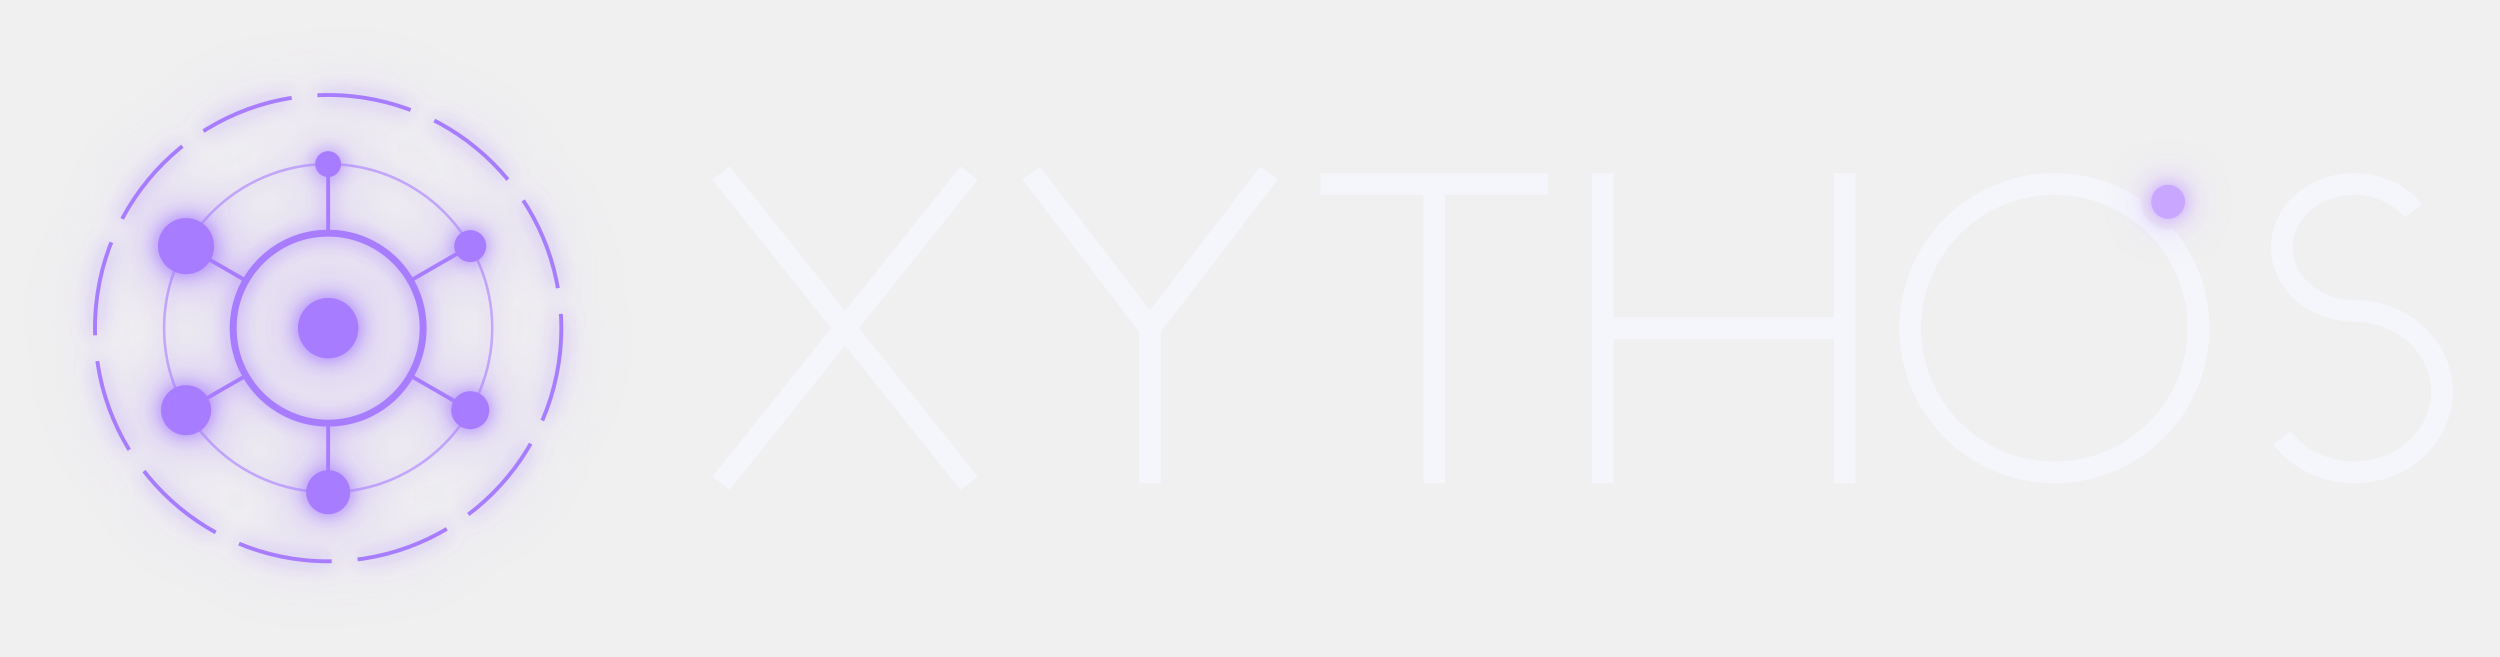
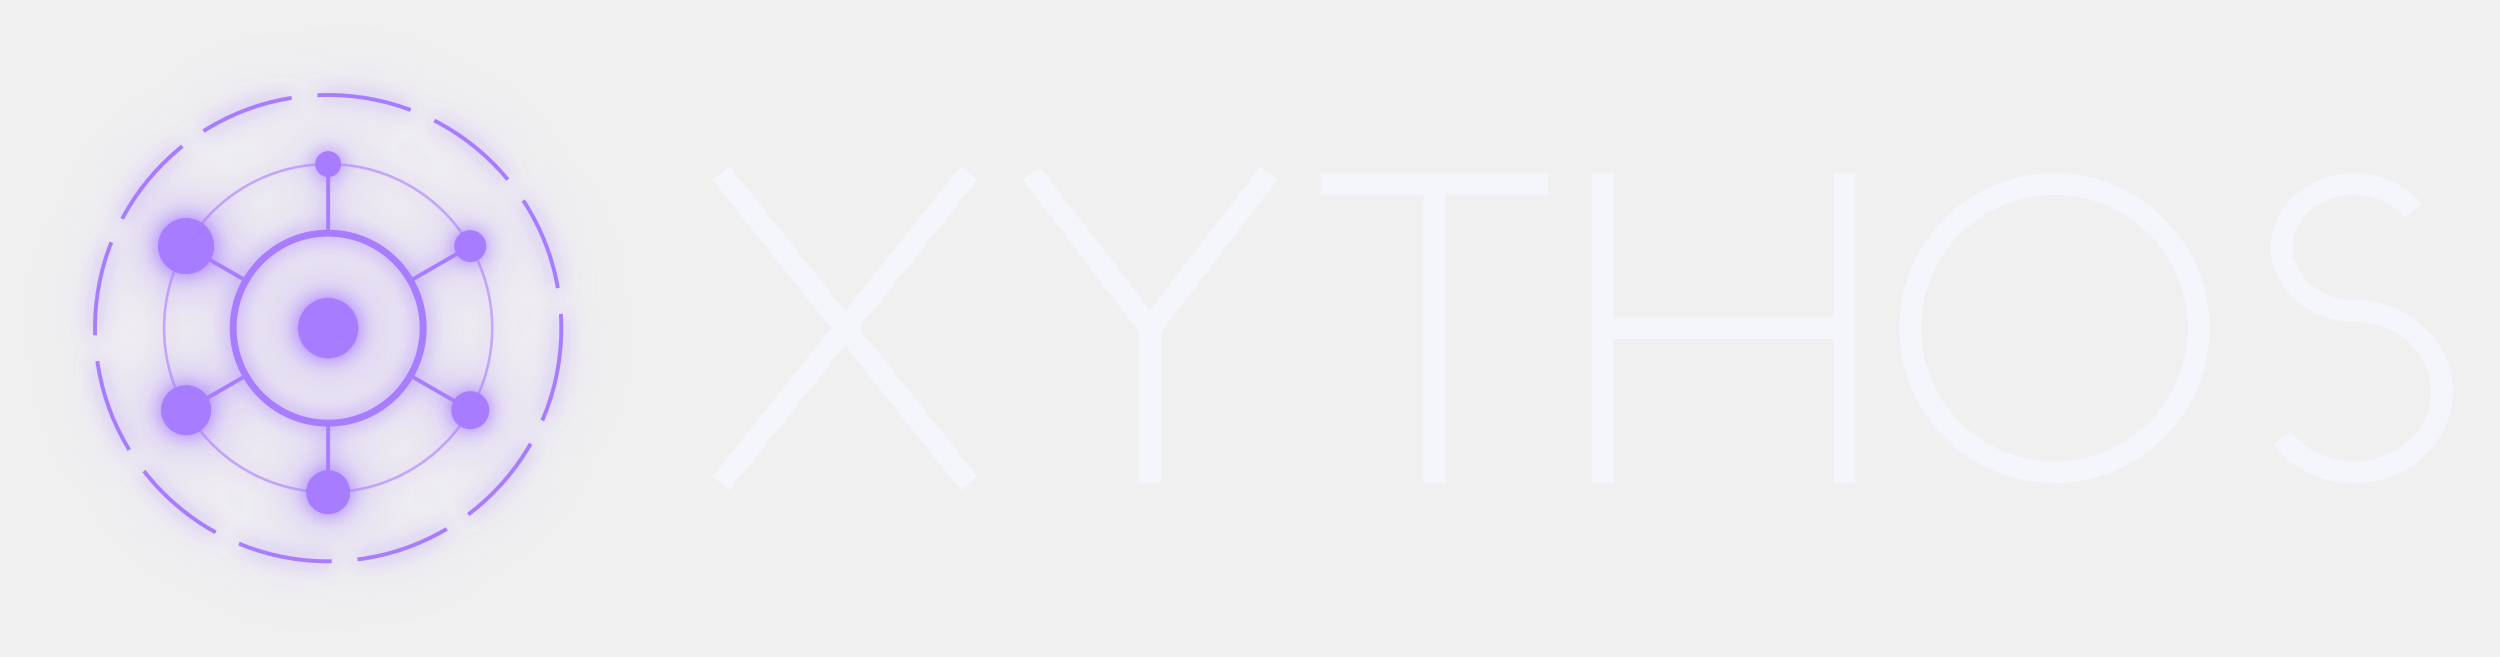
<svg xmlns="http://www.w3.org/2000/svg" viewBox="-10 -10 579 152">
  <defs>
    <filter id="glow" x="-40%" y="-40%" width="180%" height="180%">
      <feGaussianBlur in="SourceGraphic" stdDeviation="2.2" result="a" />
      <feGaussianBlur in="SourceGraphic" stdDeviation="7" result="b" />
      <feMerge>
        <feMergeNode in="b" />
        <feMergeNode in="a" />
        <feMergeNode in="SourceGraphic" />
      </feMerge>
    </filter>
-     <filter id="moonGlow" x="-500%" y="-500%" width="1100%" height="1100%">
-       <feGaussianBlur in="SourceGraphic" stdDeviation="1.6" result="a" />
-       <feGaussianBlur in="SourceGraphic" stdDeviation="4" result="b" />
-       <feMerge>
-         <feMergeNode in="b" />
-         <feMergeNode in="a" />
-         <feMergeNode in="SourceGraphic" />
-       </feMerge>
-     </filter>
-     <mask id="moonGap" maskUnits="userSpaceOnUse" x="0" y="40" width="400" height="140">
-       <rect x="0" y="40" width="400" height="140" fill="#fff" />
-       <circle cx="310.01" cy="90.55" r="5.31" fill="#000" />
-     </mask>
  </defs>
  <g transform="translate(6 6)" fill="none" stroke="#a77bff" filter="url(#glow)">
    <circle cx="60" cy="60" r="54" stroke-width=".9" stroke-dasharray="22 6" />
    <circle cx="60" cy="60" r="38" stroke-width=".6" opacity=".6" />
    <circle cx="60" cy="60" r="22" stroke-width="1.6" />
    <circle cx="60" cy="60" r="7" fill="#a77bff" stroke="none" />
    <path d="M60.00 38.00L60.00 22.00" stroke-width=".9" />
    <circle cx="60.00" cy="22.00" r="3.0" fill="#a77bff" stroke="none" />
    <path d="M79.05 49.00L92.91 41.00" stroke-width=".9" />
    <circle cx="92.91" cy="41.00" r="3.7" fill="#a77bff" stroke="none" />
    <path d="M79.05 71.00L92.91 79.00" stroke-width=".9" />
    <circle cx="92.91" cy="79.00" r="4.4" fill="#a77bff" stroke="none" />
    <path d="M60.00 82.00L60.00 98.00" stroke-width=".9" />
    <circle cx="60.00" cy="98.00" r="5.1" fill="#a77bff" stroke="none" />
    <path d="M40.95 71.00L27.09 79.00" stroke-width=".9" />
    <circle cx="27.09" cy="79.00" r="5.8" fill="#a77bff" stroke="none" />
    <path d="M40.95 49.00L27.09 41.00" stroke-width=".9" />
    <circle cx="27.09" cy="41.00" r="6.5" fill="#a77bff" stroke="none" />
  </g>
  <g transform="translate(121.09 -71.64) scale(1.1969)">
    <g fill="none" stroke="#f4f6fb" stroke-width="4.2">
      <path d="M30 85L78 145M78 85L30 145" />
      <path d="M90 85L113 115L136 85M113 115V145" />
      <path d="M146 87.1H190M168 87.1V145" />
      <path d="M200.6 85V145M247.4 85V145M202 115H246" />
-       <circle cx="288" cy="115" r="27.9" mask="url(#moonGap)" />
+       <circle cx="288" cy="115" r="27.9" />
      <path d="M357.47 92.33A14 12.276 0 1 0 346 111.652A17 15.624 0 1 1 332.07 136.24" />
    </g>
-     <circle cx="310.01" cy="90.55" r="3.28" fill="#c9a6ff" filter="url(#moonGlow)" />
  </g>
</svg>
